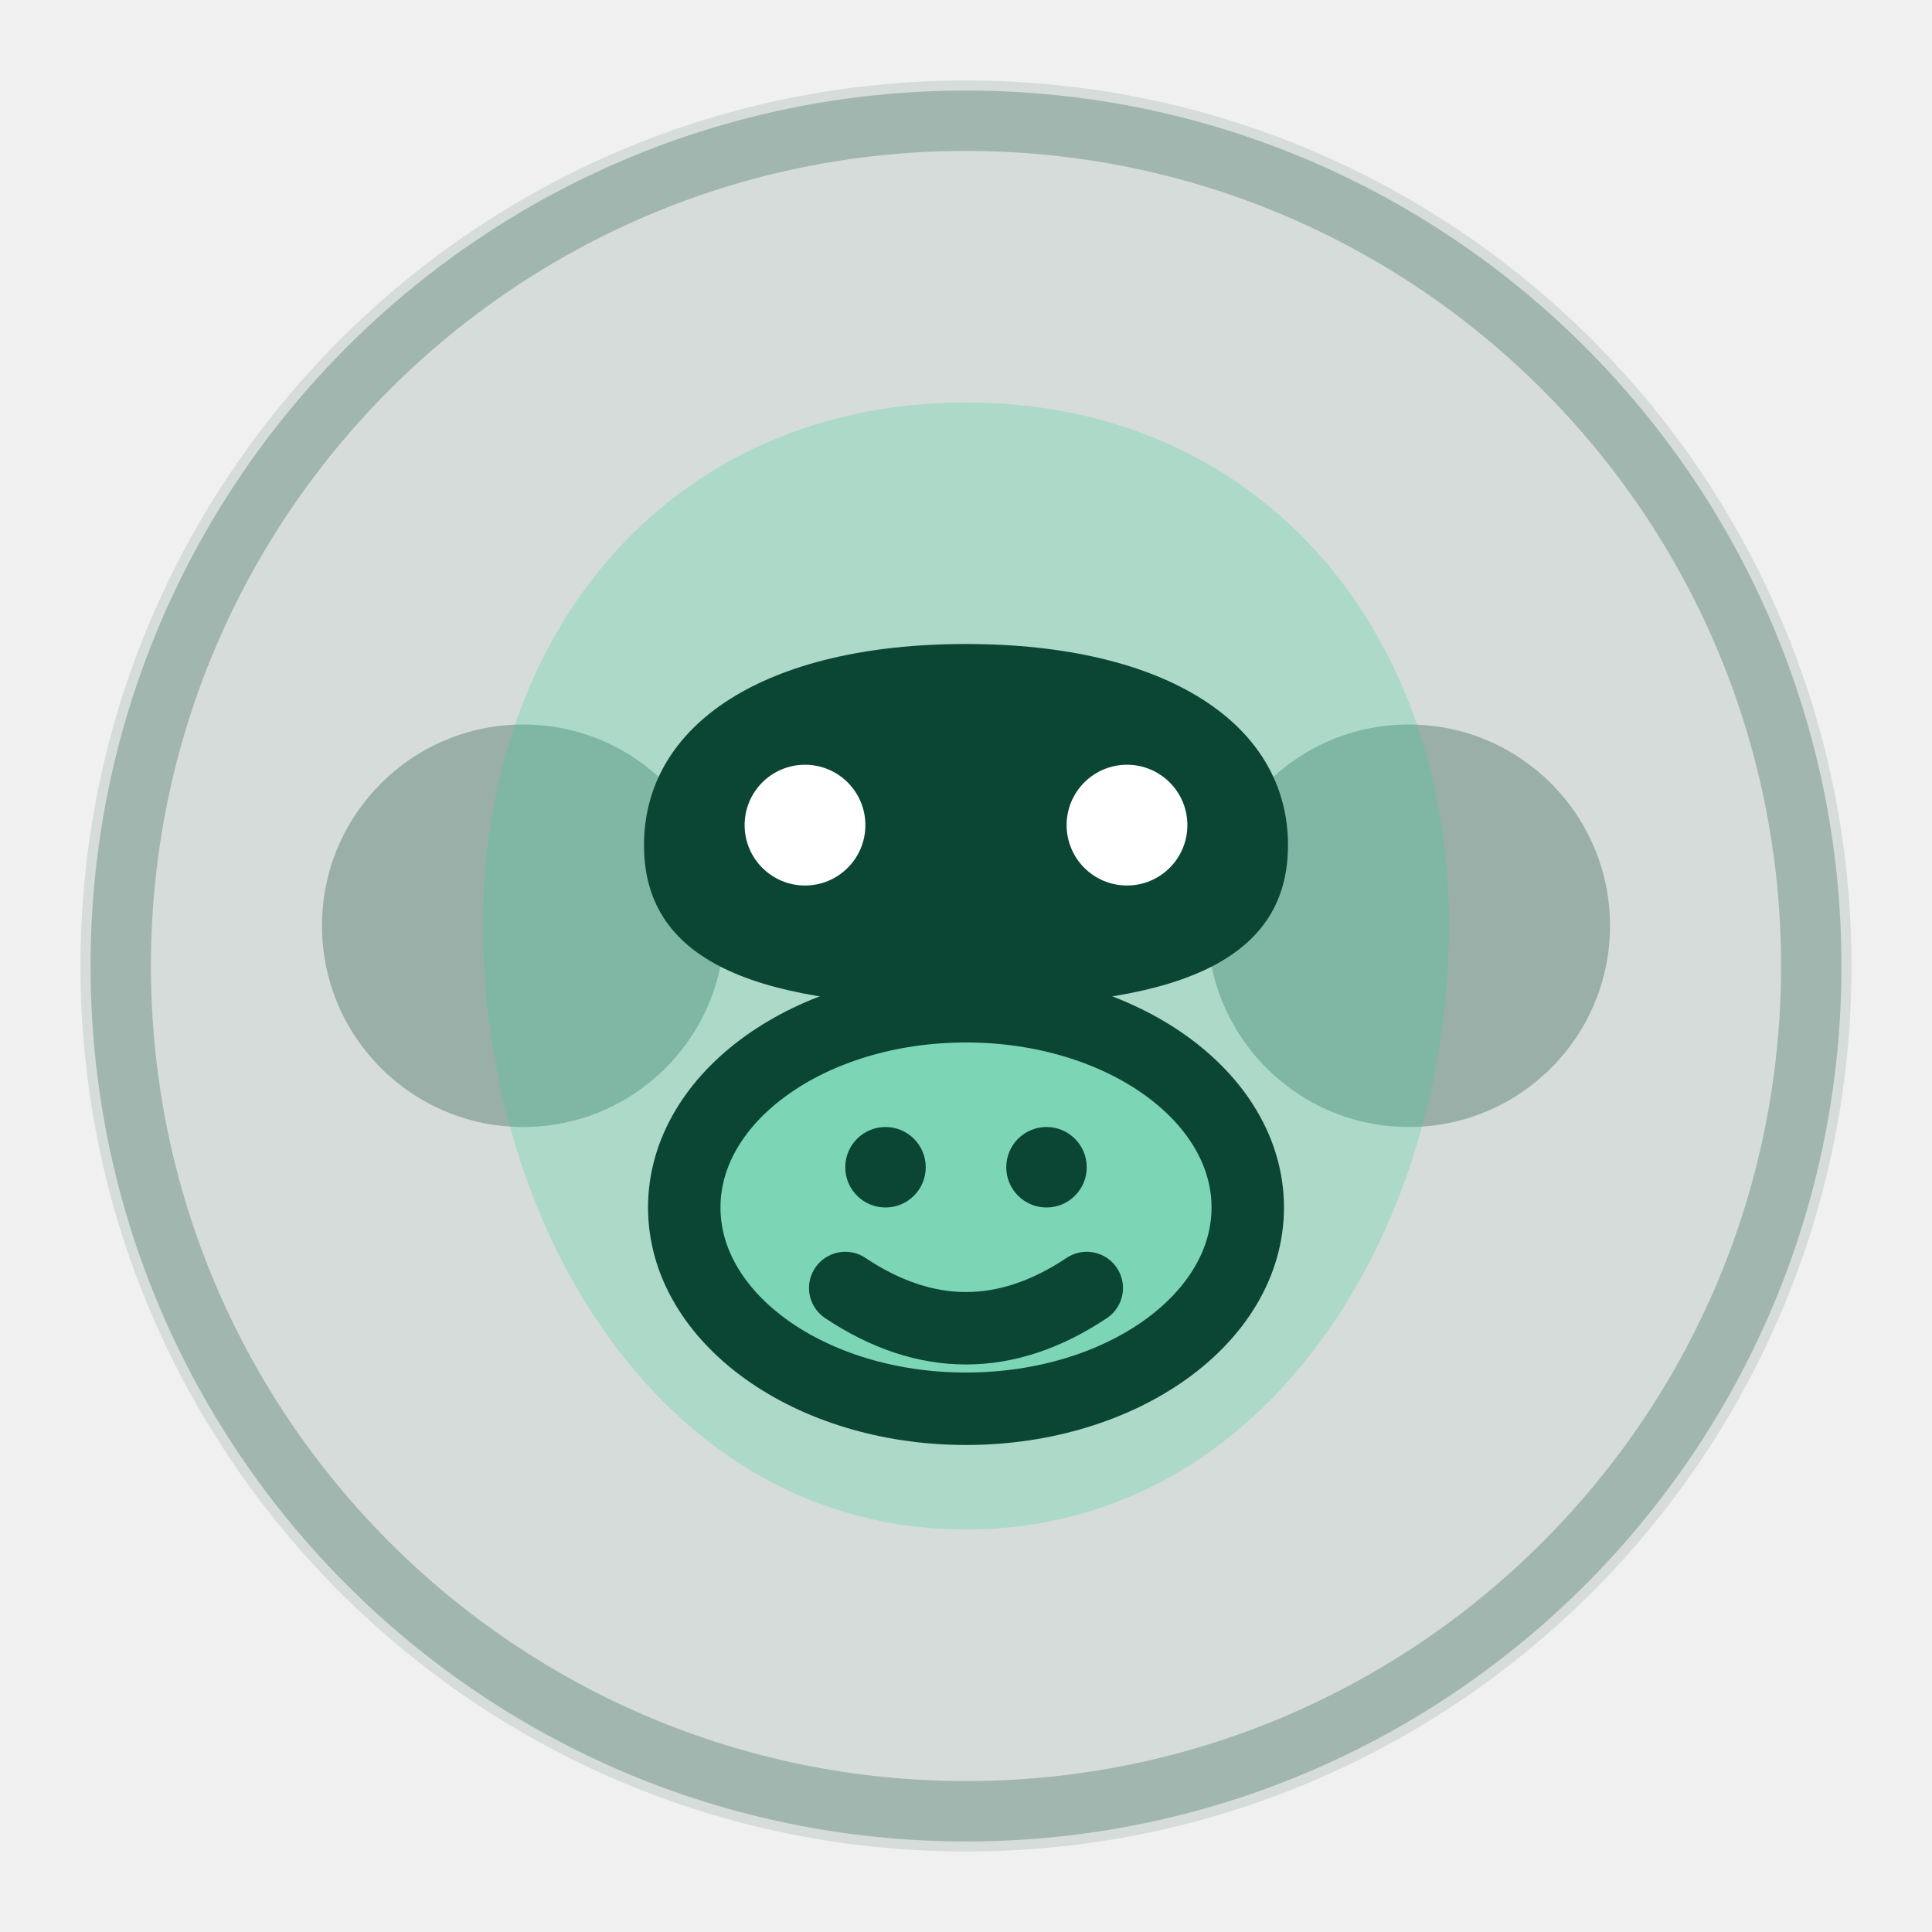
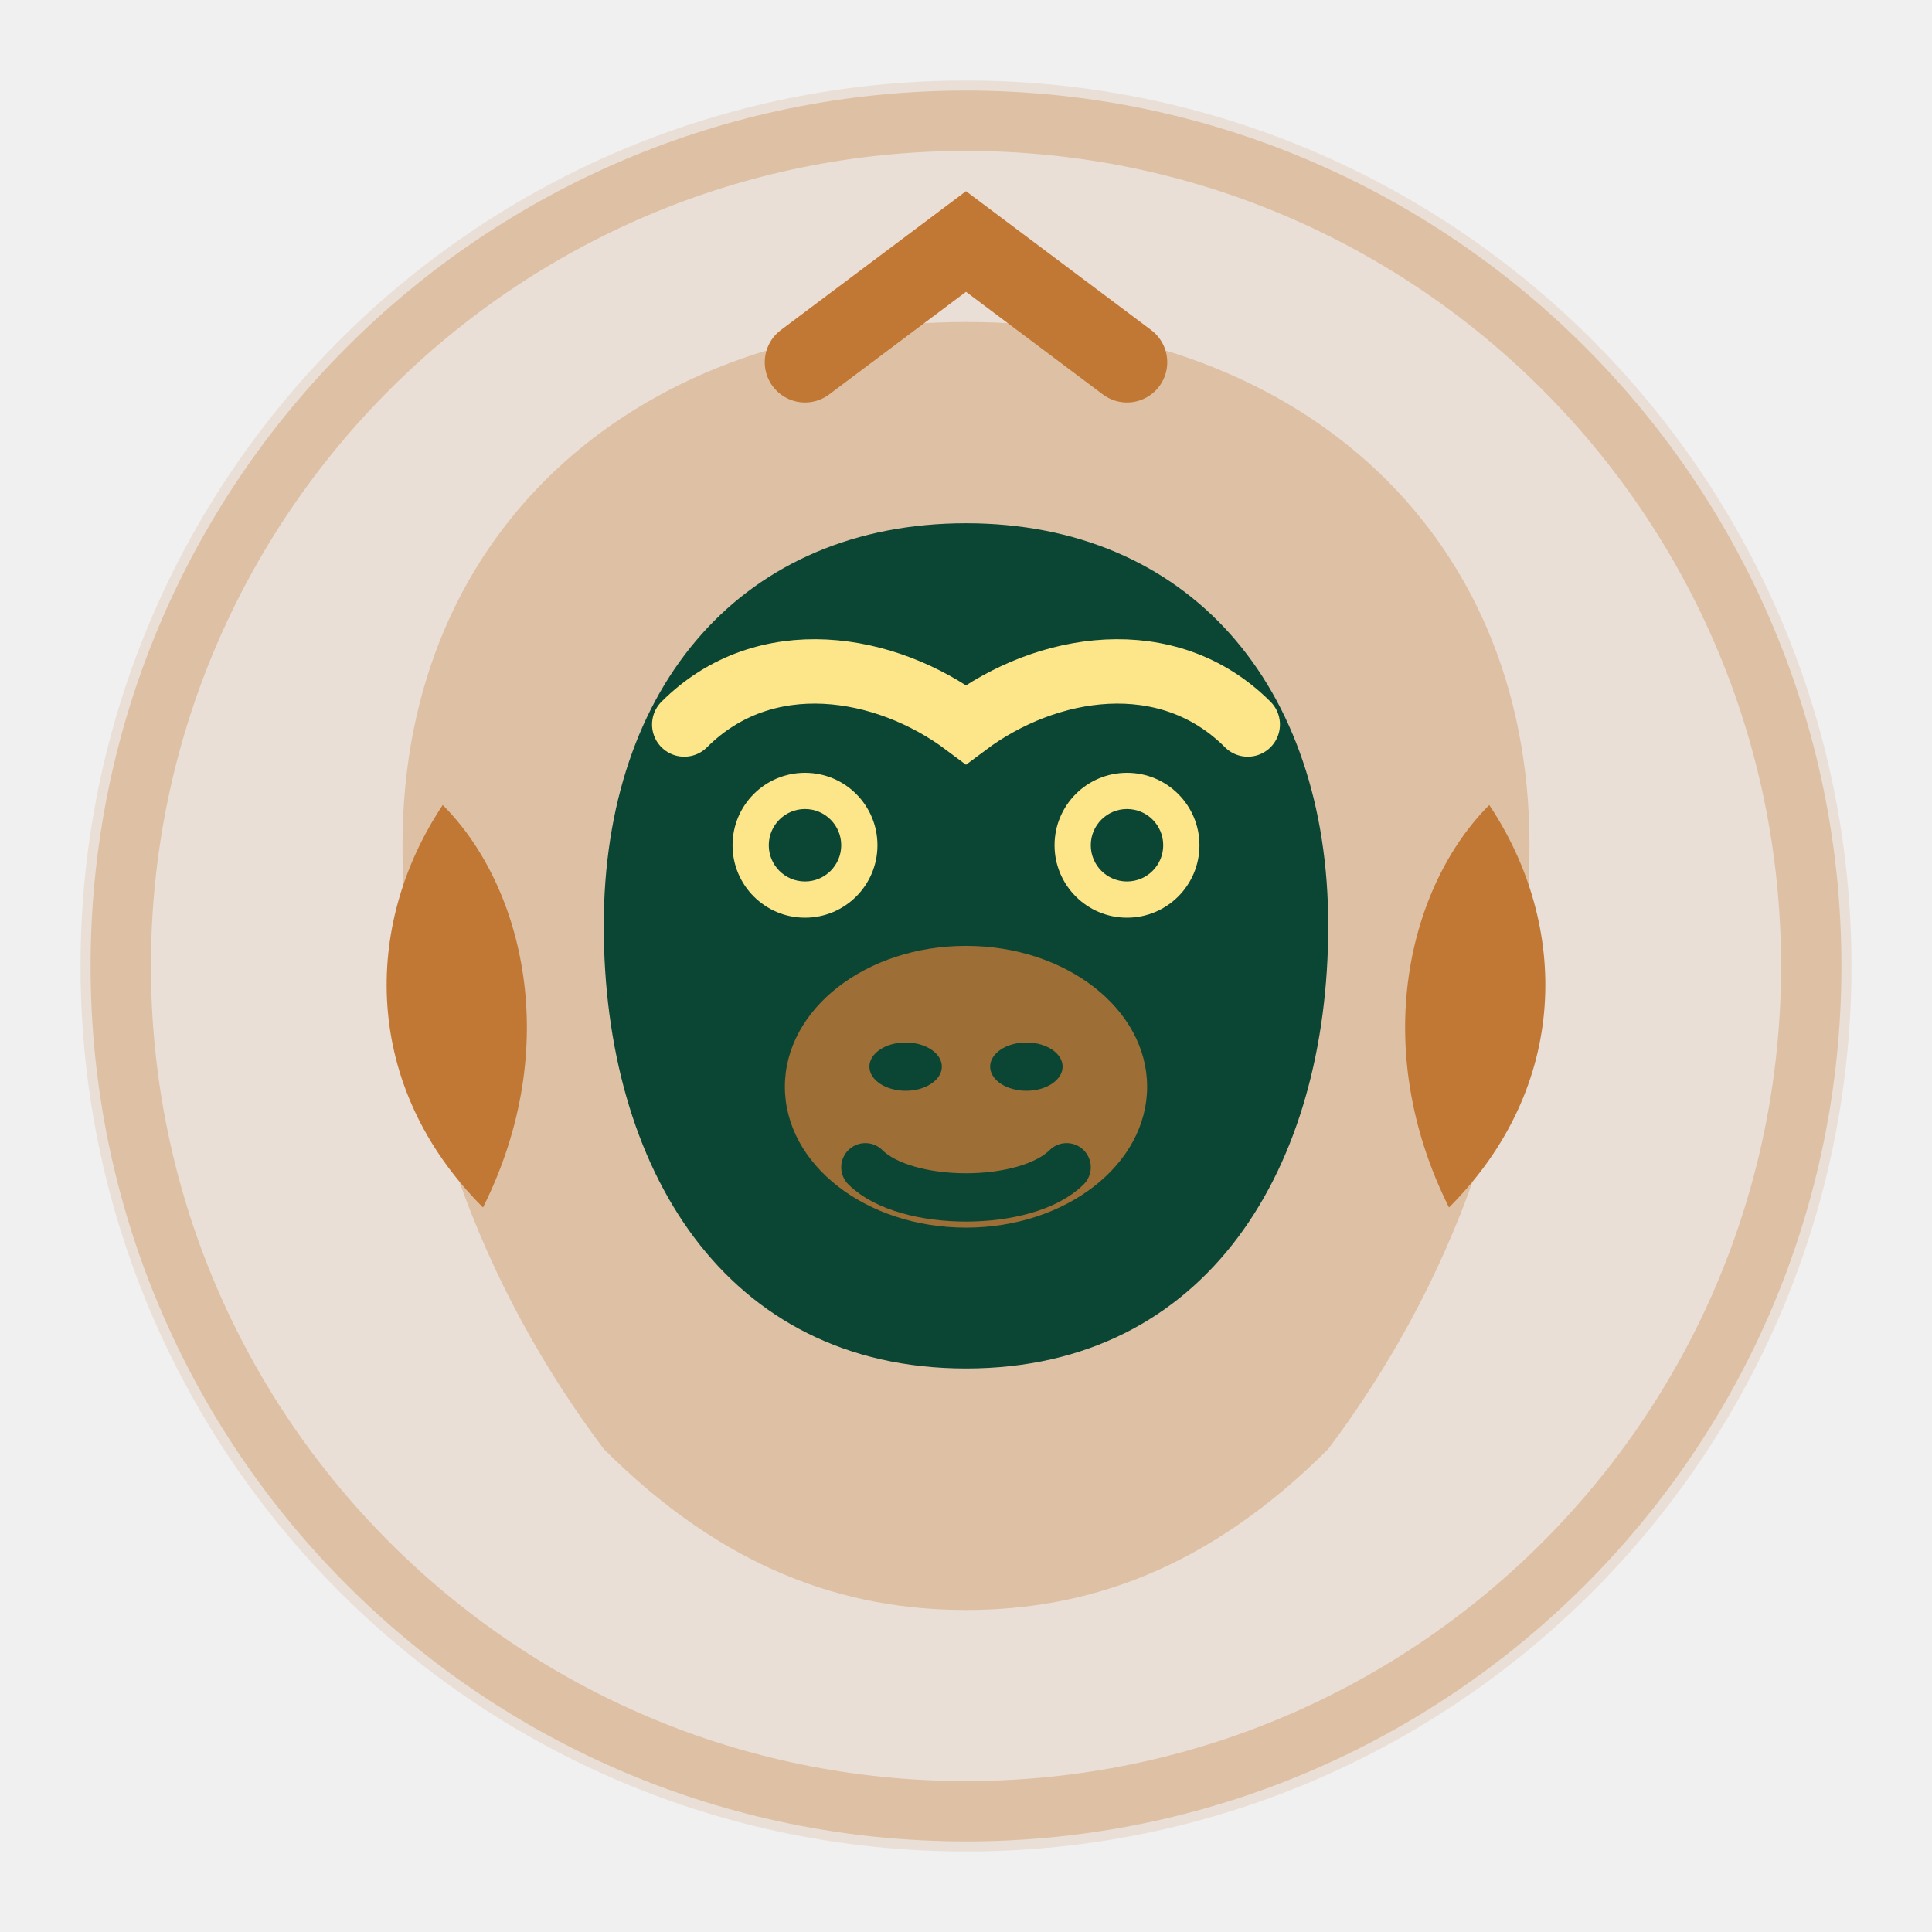
<svg xmlns="http://www.w3.org/2000/svg" viewBox="0 0 48 48" fill="none">
-   <circle cx="24" cy="24" r="22" fill="#0B4635" fill-opacity="0.12" />
-   <circle cx="24" cy="24" r="21" stroke="#0B4635" stroke-opacity="0.25" stroke-width="1.5" />
-   <circle cx="13" cy="23" r="5" fill="#0B4635" fill-opacity="0.3" />
-   <circle cx="35" cy="23" r="5" fill="#0B4635" fill-opacity="0.3" />
-   <path d="M24 10C16.82 10 12 15.5 12 23C12 30.5 16.5 38 24 38C31.5 38 36 30.5 36 23C36 15.5 31.18 10 24 10Z" fill="#34D399" fill-opacity="0.25" />
-   <path d="M16 21C16 18 19 16 24 16C29 16 32 18 32 21C32 24 29 25 24 25C19 25 16 24 16 21Z" fill="#0B4635" />
-   <ellipse cx="24" cy="30" rx="7" ry="5" fill="#34D399" fill-opacity="0.4" stroke="#0B4635" stroke-width="1.8" />
-   <circle cx="22" cy="29" r="1" fill="#0B4635" />
-   <circle cx="26" cy="29" r="1" fill="#0B4635" />
-   <path d="M21 32Q24 34 27 32" stroke="#0B4635" stroke-width="1.8" stroke-linecap="round" />
-   <circle cx="20" cy="20.5" r="1.5" fill="#FFFFFF" />
-   <circle cx="28" cy="20.5" r="1.5" fill="#FFFFFF" />
+   <circle cx="24" cy="24" r="22" fill="#C27835" fill-opacity="0.14" />
+   <circle cx="24" cy="24" r="21" stroke="#C27835" stroke-opacity="0.3" stroke-width="1.5" />
+   <path d="M24 8C16 8 10 13 10 21C10 27 12 32 15 36C18 39 21 40 24 40C27 40 30 39 33 36C36 32 38 27 38 21C38 13 32 8 24 8Z" fill="#C27835" fill-opacity="0.3" />
+   <path d="M11 20C9 23 9 27 12 30C14 26 13 22 11 20ZM37 20C39 23 39 27 36 30C34 26 35 22 37 20Z" fill="#C27835" />
+   <path d="M20 9L24 6L28 9" stroke="#C27835" stroke-width="2" stroke-linecap="round" />
+   <path d="M24 13C18.5 13 15 17 15 23C15 29 18 34 24 34C30 34 33 29 33 23C33 17 29.5 13 24 13Z" fill="#0B4635" />
+   <path d="M17 18C19 16 22 16.5 24 18C26 16.5 29 16 31 18" stroke="#FDE68A" stroke-width="1.6" stroke-linecap="round" />
+   <circle cx="20" cy="21" r="1.8" fill="#FDE68A" />
+   <circle cx="28" cy="21" r="1.8" fill="#FDE68A" />
+   <circle cx="20" cy="21" r="0.9" fill="#0B4635" />
+   <circle cx="28" cy="21" r="0.9" fill="#0B4635" />
+   <ellipse cx="24" cy="27" rx="4.5" ry="3.5" fill="#C27835" fill-opacity="0.8" />
+   <ellipse cx="22.5" cy="26.5" rx="0.9" ry="0.6" fill="#0B4635" />
+   <ellipse cx="25.5" cy="26.5" rx="0.9" ry="0.6" fill="#0B4635" />
+   <path d="M21.5 29C22.5 30 25.5 30 26.5 29" stroke="#0B4635" stroke-width="1.2" stroke-linecap="round" />
</svg>
